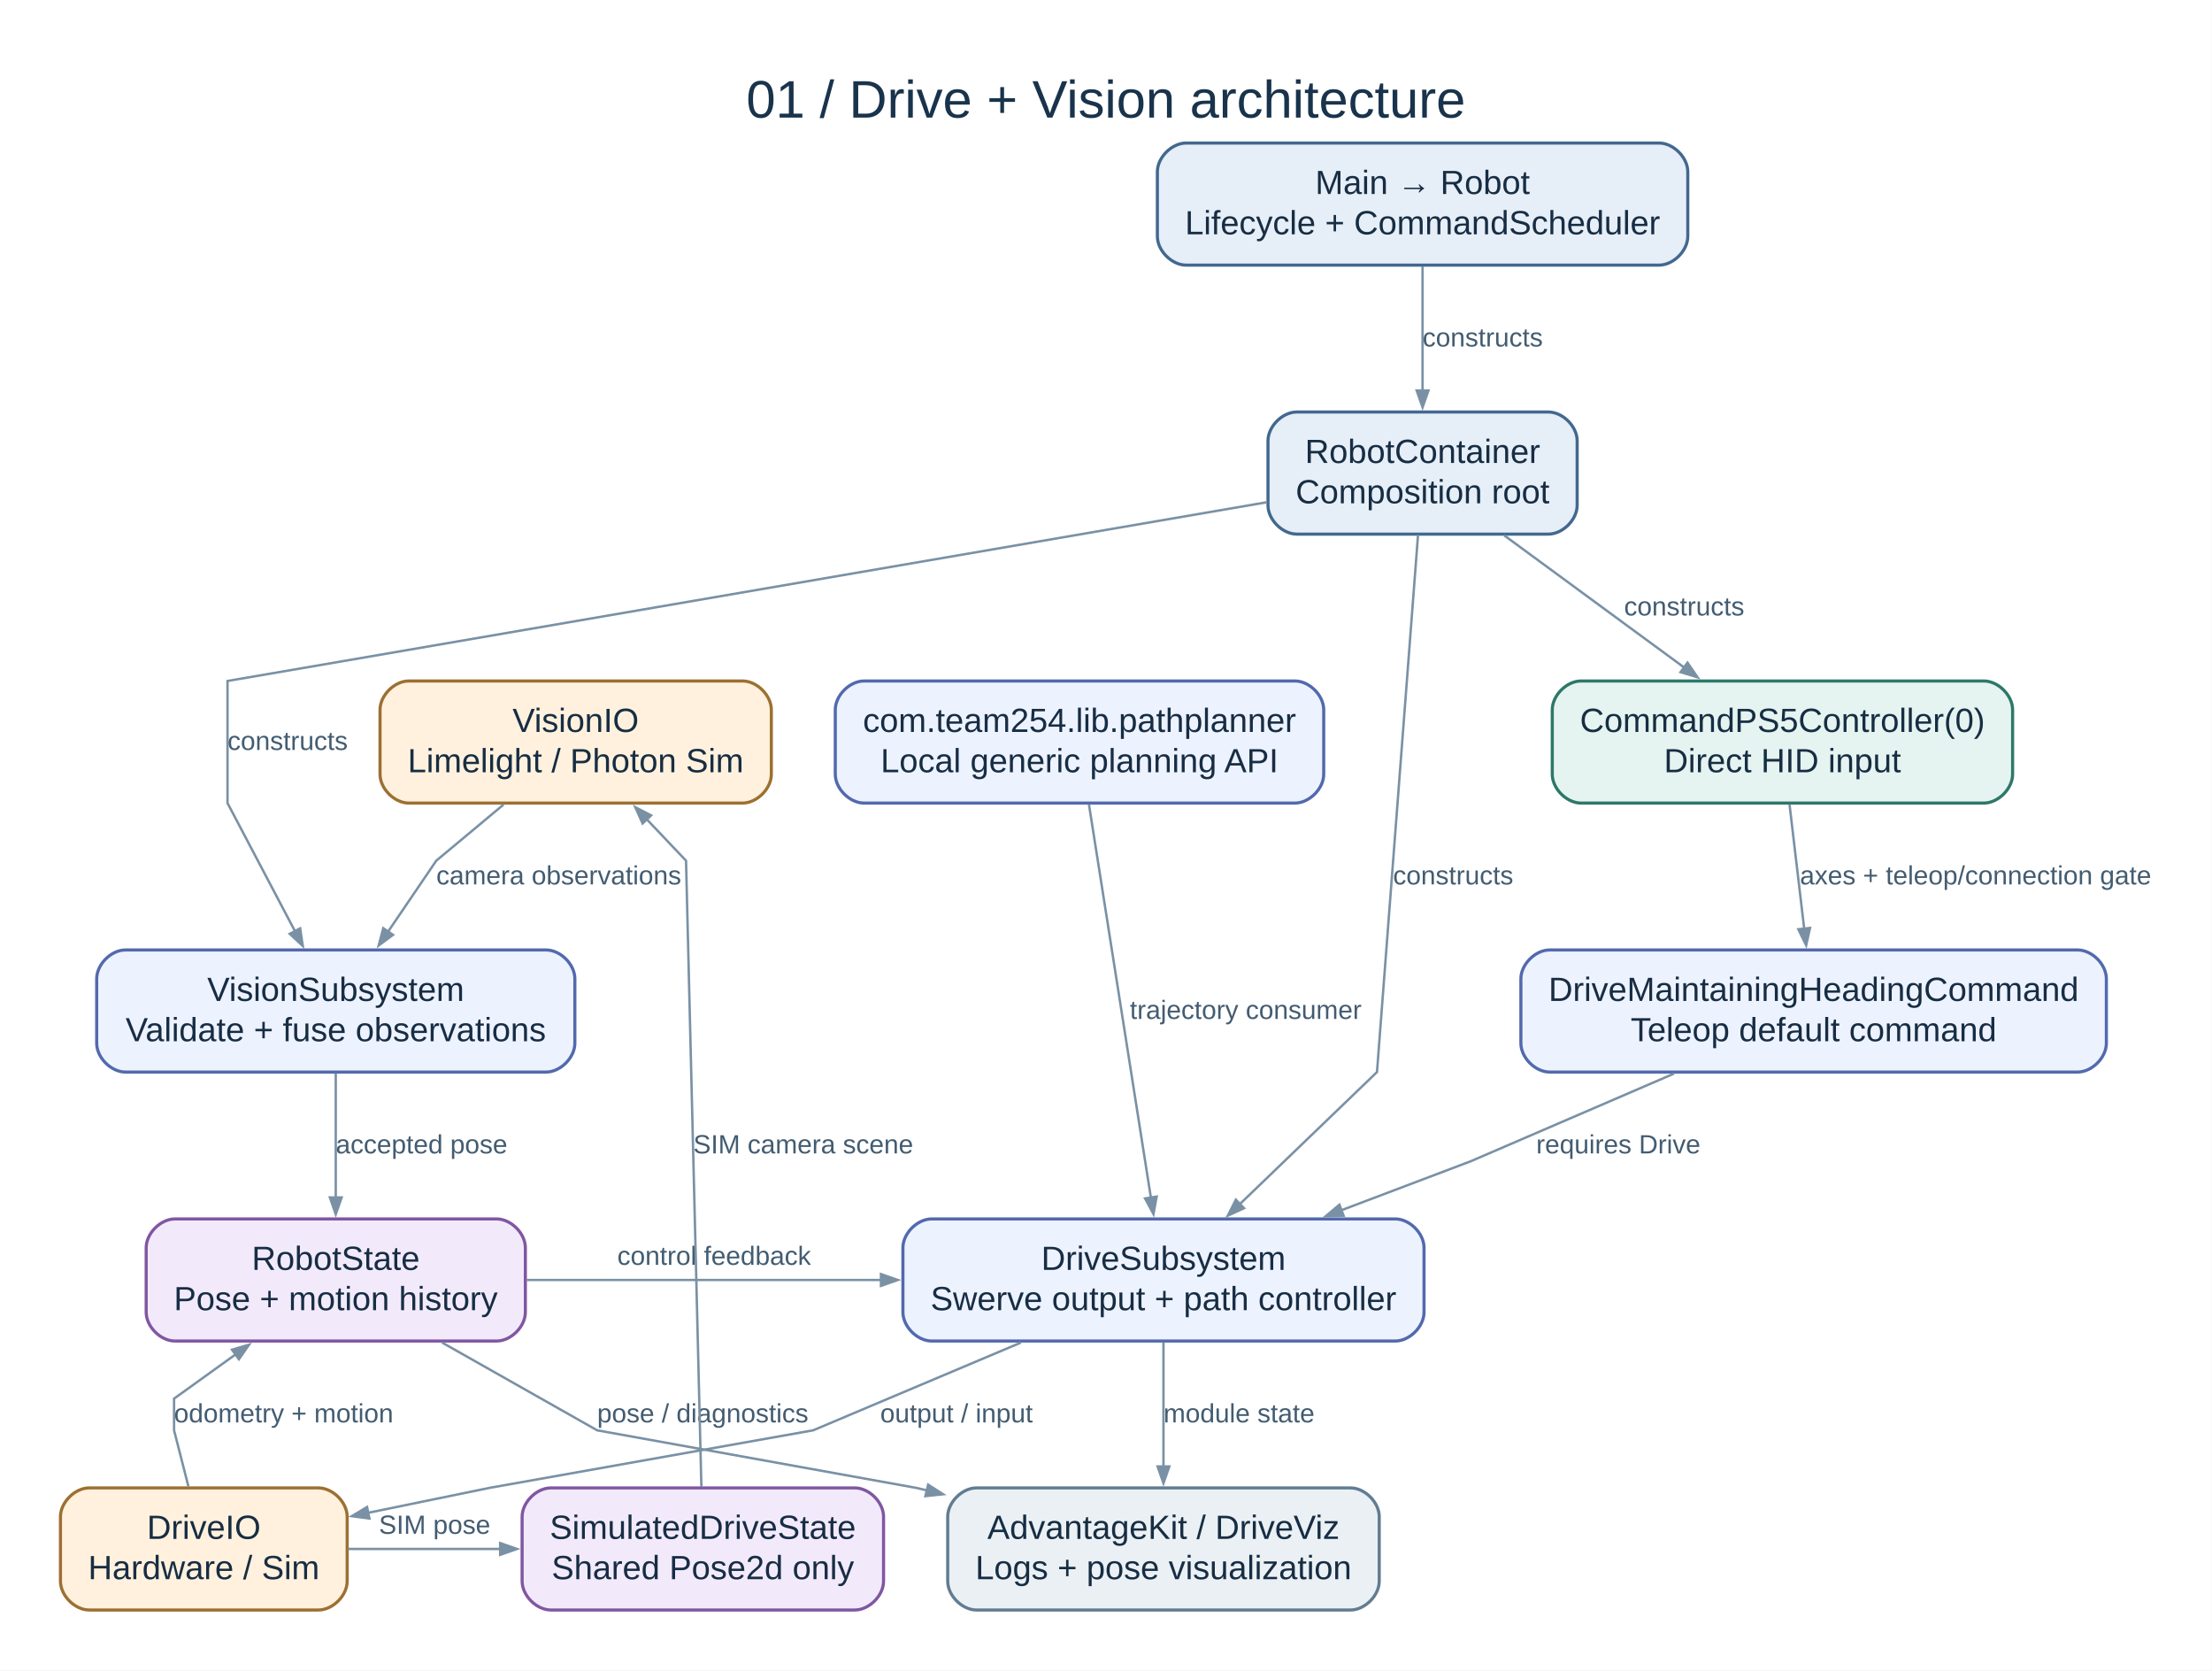
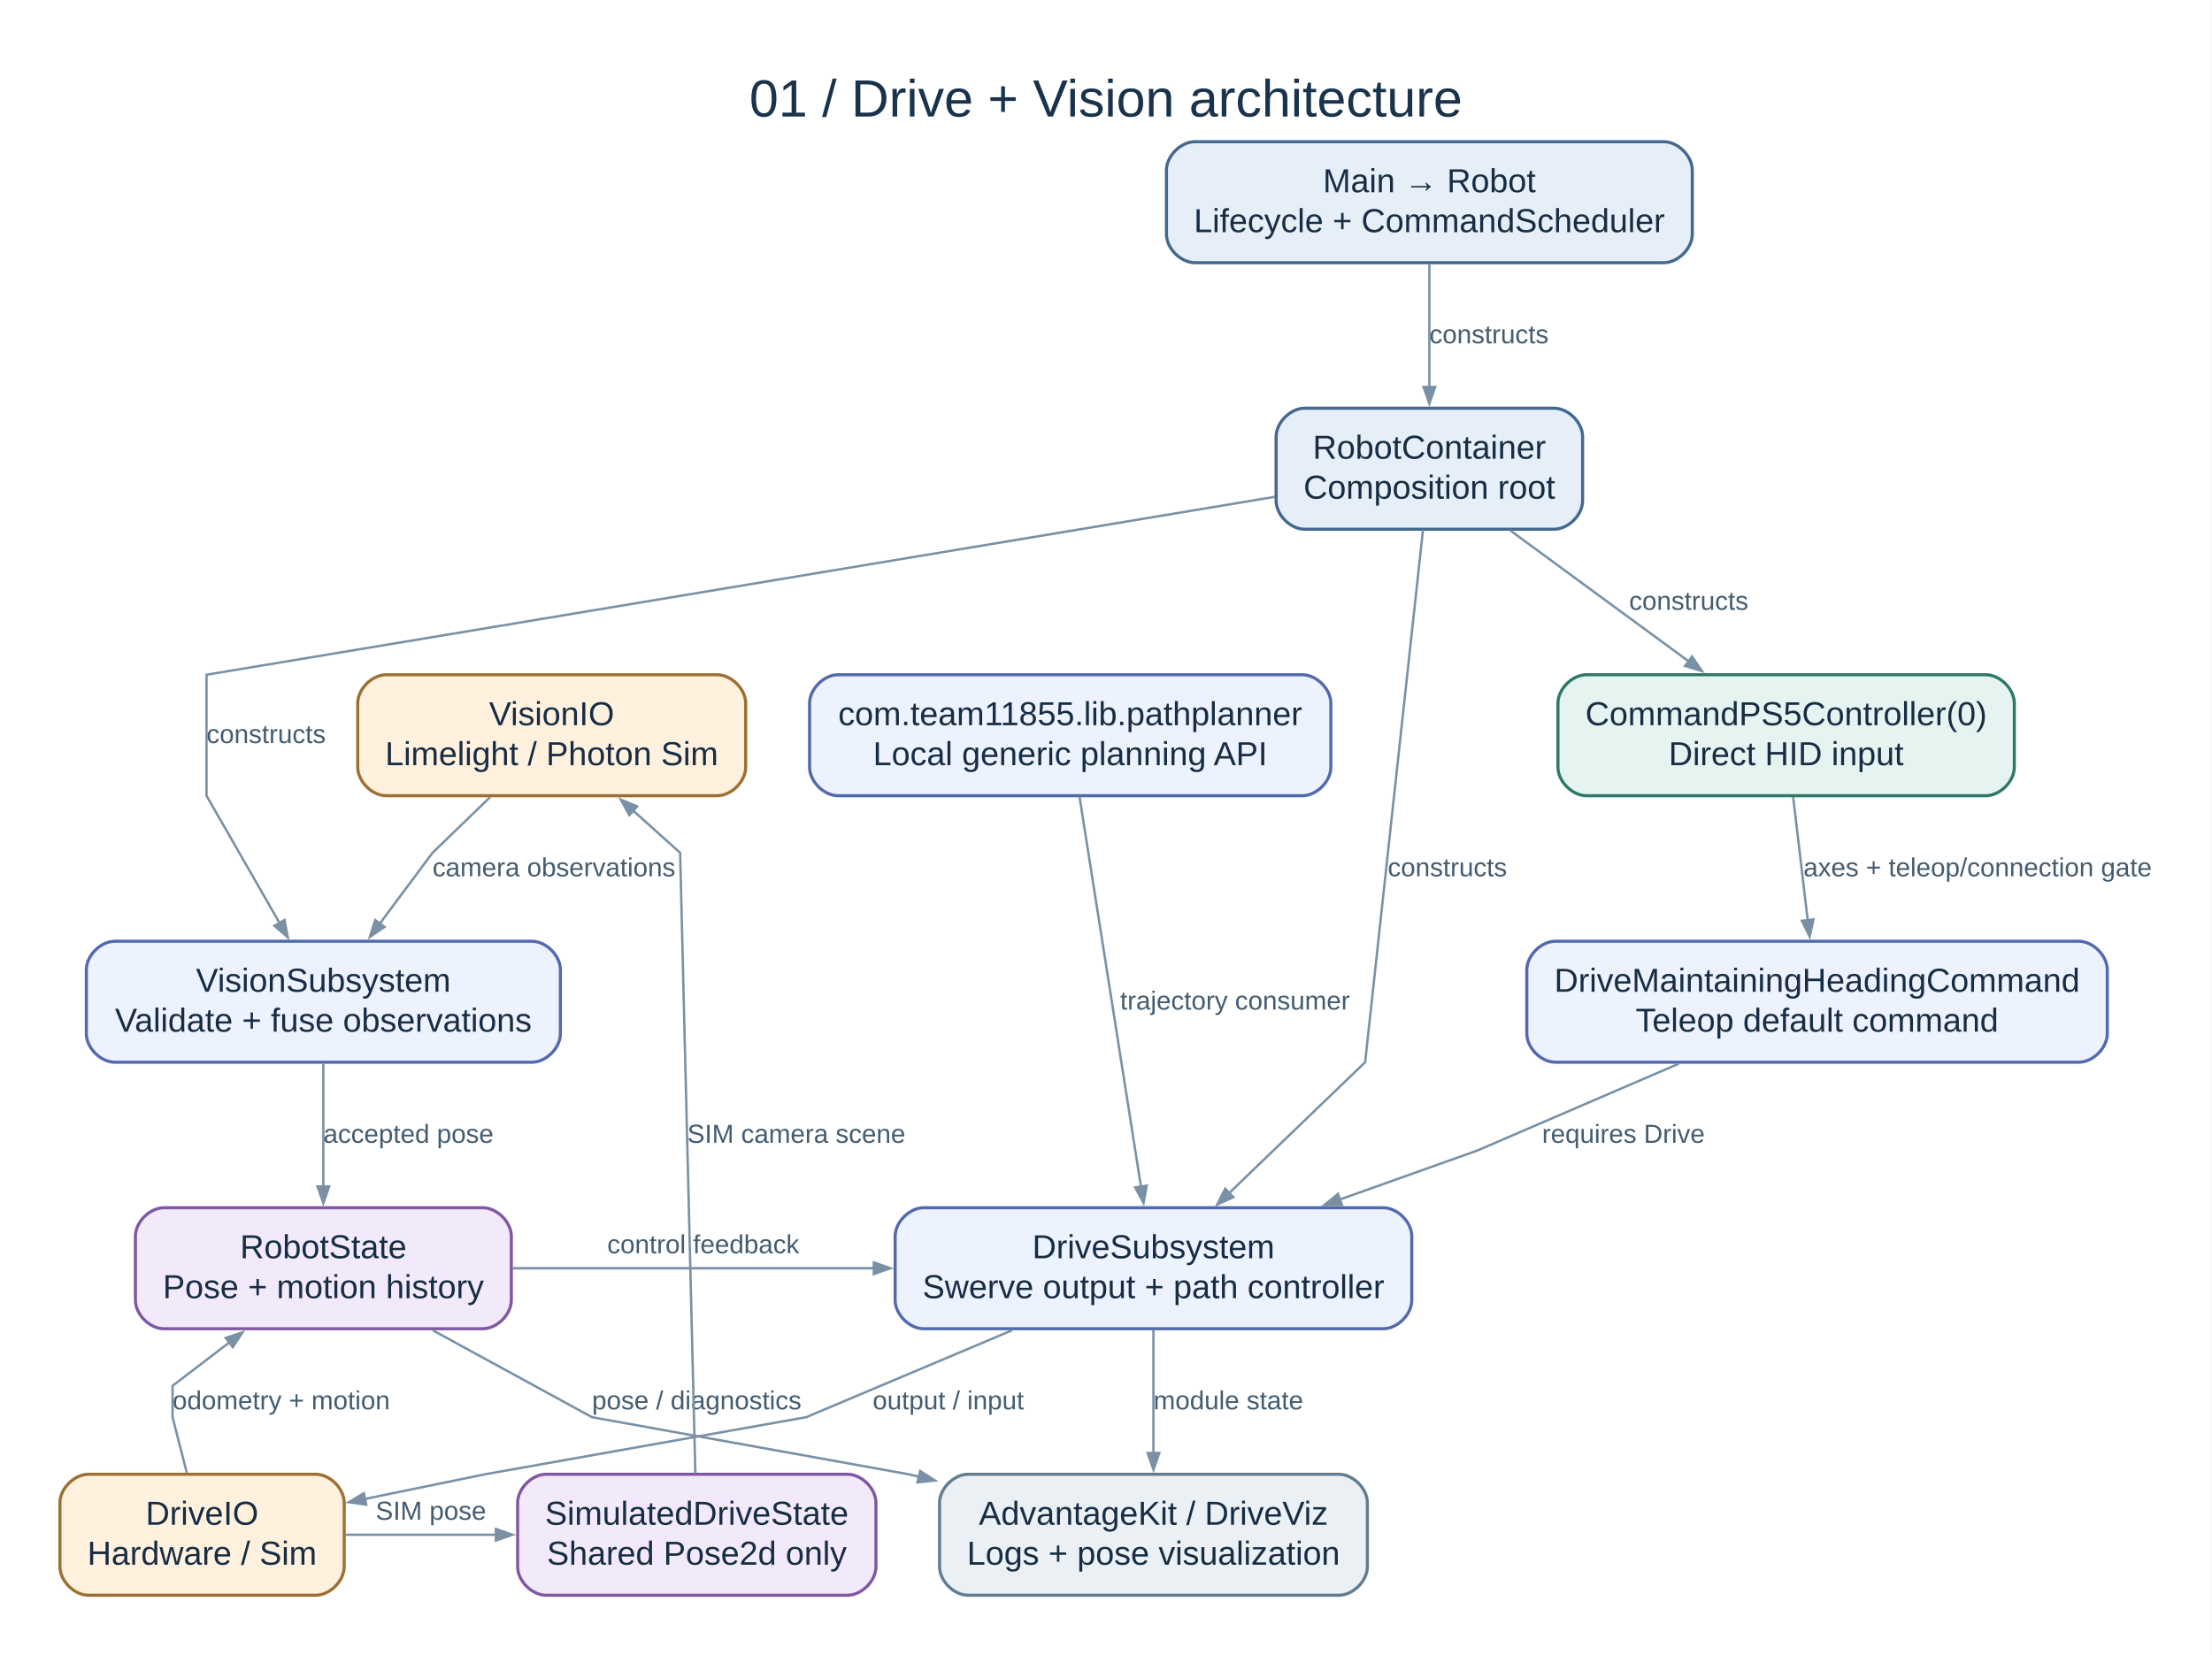
- <svg xmlns="http://www.w3.org/2000/svg" width="922pt" height="696pt" viewBox="0.00 0.00 922.00 696.00">
+ <svg xmlns="http://www.w3.org/2000/svg" width="930pt" height="696pt" viewBox="0.00 0.00 930.00 696.00">
  <g id="graph0" class="graph" transform="scale(1 1) rotate(0) translate(25.2 670.88)">
-     <polygon fill="white" stroke="none" points="-25.2,25.2 -25.2,-670.88 896.7,-670.88 896.7,25.2 -25.2,25.2" />
-     <text xml:space="preserve" text-anchor="middle" x="435.75" y="-621.88" font-family="Arial" font-size="22.00" fill="#19334c">01 / Drive + Vision architecture</text>
+     <polygon fill="white" stroke="none" points="-25.2,25.2 -25.2,-670.88 904.7,-670.88 904.7,25.2 -25.2,25.2" />
+     <text xml:space="preserve" text-anchor="middle" x="439.75" y="-621.88" font-family="Arial" font-size="22.00" fill="#19334c">01 / Drive + Vision architecture</text>
    <g id="node1" class="node">
-       <path fill="#e6eef8" stroke="#43688f" stroke-width="1.3" d="M666.3,-611.28C666.3,-611.28 469.21,-611.28 469.21,-611.28 463.21,-611.28 457.21,-605.28 457.21,-599.28 457.21,-599.28 457.21,-572.4 457.21,-572.4 457.21,-566.4 463.21,-560.4 469.21,-560.4 469.21,-560.4 666.3,-560.4 666.3,-560.4 672.3,-560.4 678.3,-566.4 678.3,-572.4 678.3,-572.4 678.3,-599.28 678.3,-599.28 678.3,-605.28 672.3,-611.28 666.3,-611.28" />
-       <text xml:space="preserve" text-anchor="middle" x="567.75" y="-590.04" font-family="Arial" font-size="14.00" fill="#172d43">Main → Robot</text>
-       <text xml:space="preserve" text-anchor="middle" x="567.75" y="-573.24" font-family="Arial" font-size="14.00" fill="#172d43">Lifecycle + CommandScheduler</text>
+       <path fill="#e6eef8" stroke="#43688f" stroke-width="1.3" d="M674.3,-611.28C674.3,-611.28 477.21,-611.28 477.21,-611.28 471.21,-611.28 465.21,-605.28 465.21,-599.28 465.21,-599.28 465.21,-572.4 465.21,-572.4 465.21,-566.4 471.21,-560.4 477.21,-560.4 477.21,-560.4 674.3,-560.4 674.3,-560.4 680.3,-560.4 686.3,-566.4 686.3,-572.4 686.3,-572.4 686.3,-599.28 686.3,-599.28 686.3,-605.28 680.3,-611.28 674.3,-611.28" />
+       <text xml:space="preserve" text-anchor="middle" x="575.75" y="-590.04" font-family="Arial" font-size="14.00" fill="#172d43">Main → Robot</text>
+       <text xml:space="preserve" text-anchor="middle" x="575.75" y="-573.24" font-family="Arial" font-size="14.00" fill="#172d43">Lifecycle + CommandScheduler</text>
    </g>
    <g id="node2" class="node">
-       <path fill="#e6eef8" stroke="#43688f" stroke-width="1.3" d="M620.19,-499.2C620.19,-499.2 515.32,-499.2 515.32,-499.2 509.32,-499.2 503.32,-493.2 503.32,-487.2 503.32,-487.2 503.32,-460.32 503.32,-460.32 503.32,-454.32 509.32,-448.32 515.32,-448.32 515.32,-448.32 620.19,-448.32 620.19,-448.32 626.19,-448.32 632.19,-454.32 632.19,-460.32 632.19,-460.32 632.19,-487.2 632.19,-487.2 632.19,-493.2 626.19,-499.2 620.19,-499.2" />
-       <text xml:space="preserve" text-anchor="middle" x="567.75" y="-477.96" font-family="Arial" font-size="14.00" fill="#172d43">RobotContainer</text>
-       <text xml:space="preserve" text-anchor="middle" x="567.75" y="-461.16" font-family="Arial" font-size="14.00" fill="#172d43">Composition root</text>
+       <path fill="#e6eef8" stroke="#43688f" stroke-width="1.3" d="M628.19,-499.2C628.19,-499.2 523.32,-499.2 523.32,-499.2 517.32,-499.2 511.32,-493.2 511.32,-487.2 511.32,-487.2 511.32,-460.32 511.32,-460.32 511.32,-454.32 517.32,-448.32 523.32,-448.32 523.32,-448.32 628.19,-448.32 628.19,-448.32 634.19,-448.32 640.19,-454.32 640.19,-460.32 640.19,-460.32 640.19,-487.2 640.19,-487.2 640.19,-493.2 634.19,-499.2 628.19,-499.2" />
+       <text xml:space="preserve" text-anchor="middle" x="575.75" y="-477.96" font-family="Arial" font-size="14.00" fill="#172d43">RobotContainer</text>
+       <text xml:space="preserve" text-anchor="middle" x="575.75" y="-461.16" font-family="Arial" font-size="14.00" fill="#172d43">Composition root</text>
    </g>
    <g id="edge1" class="edge">
-       <path fill="none" stroke="#7a91a5" d="M567.75,-559.86C567.75,-544.52 567.75,-524.68 567.75,-508.02" />
-       <polygon fill="#7a91a5" stroke="#7a91a5" points="570.2,-508.15 567.75,-501.15 565.3,-508.15 570.2,-508.15" />
-       <text xml:space="preserve" text-anchor="middle" x="592.82" y="-526.5" font-family="Arial" font-size="11.00" fill="#435c71">constructs</text>
+       <path fill="none" stroke="#7a91a5" d="M575.75,-559.86C575.75,-544.52 575.75,-524.68 575.75,-508.02" />
+       <polygon fill="#7a91a5" stroke="#7a91a5" points="578.2,-508.15 575.75,-501.15 573.3,-508.15 578.2,-508.15" />
+       <text xml:space="preserve" text-anchor="middle" x="600.82" y="-526.5" font-family="Arial" font-size="11.00" fill="#435c71">constructs</text>
    </g>
    <g id="node3" class="node">
-       <path fill="#e5f4f0" stroke="#2d7868" stroke-width="1.3" d="M801.69,-387.12C801.69,-387.12 633.81,-387.12 633.81,-387.12 627.81,-387.12 621.81,-381.12 621.81,-375.12 621.81,-375.12 621.81,-348.24 621.81,-348.24 621.81,-342.24 627.81,-336.24 633.81,-336.24 633.81,-336.24 801.69,-336.24 801.69,-336.24 807.69,-336.24 813.69,-342.24 813.69,-348.24 813.69,-348.24 813.69,-375.12 813.69,-375.12 813.69,-381.12 807.69,-387.12 801.69,-387.12" />
-       <text xml:space="preserve" text-anchor="middle" x="717.75" y="-365.88" font-family="Arial" font-size="14.00" fill="#172d43">CommandPS5Controller(0)</text>
-       <text xml:space="preserve" text-anchor="middle" x="717.75" y="-349.08" font-family="Arial" font-size="14.00" fill="#172d43">Direct HID input</text>
+       <path fill="#e5f4f0" stroke="#2d7868" stroke-width="1.3" d="M809.69,-387.12C809.69,-387.12 641.81,-387.12 641.81,-387.12 635.81,-387.12 629.81,-381.12 629.81,-375.12 629.81,-375.12 629.81,-348.24 629.81,-348.24 629.81,-342.24 635.81,-336.24 641.81,-336.24 641.81,-336.24 809.69,-336.24 809.69,-336.24 815.69,-336.24 821.69,-342.24 821.69,-348.24 821.69,-348.24 821.69,-375.12 821.69,-375.12 821.69,-381.12 815.69,-387.12 809.69,-387.12" />
+       <text xml:space="preserve" text-anchor="middle" x="725.75" y="-365.88" font-family="Arial" font-size="14.00" fill="#172d43">CommandPS5Controller(0)</text>
+       <text xml:space="preserve" text-anchor="middle" x="725.75" y="-349.08" font-family="Arial" font-size="14.00" fill="#172d43">Direct HID input</text>
    </g>
    <g id="edge2" class="edge">
-       <path fill="none" stroke="#7a91a5" d="M601.79,-447.78C624.06,-431.44 653.27,-410 676.8,-392.73" />
-       <polygon fill="#7a91a5" stroke="#7a91a5" points="678.18,-394.76 682.37,-388.65 675.28,-390.81 678.18,-394.76" />
-       <text xml:space="preserve" text-anchor="middle" x="676.8" y="-414.42" font-family="Arial" font-size="11.00" fill="#435c71">constructs</text>
+       <path fill="none" stroke="#7a91a5" d="M609.79,-447.78C632.06,-431.44 661.27,-410 684.8,-392.73" />
+       <polygon fill="#7a91a5" stroke="#7a91a5" points="686.18,-394.76 690.37,-388.65 683.28,-390.81 686.18,-394.76" />
+       <text xml:space="preserve" text-anchor="middle" x="684.8" y="-414.42" font-family="Arial" font-size="11.00" fill="#435c71">constructs</text>
    </g>
    <g id="node5" class="node">
      <path fill="#edf2ff" stroke="#5269ad" stroke-width="1.3" d="M556.36,-162.96C556.36,-162.96 363.15,-162.96 363.15,-162.96 357.15,-162.96 351.15,-156.96 351.15,-150.96 351.15,-150.96 351.15,-124.08 351.15,-124.08 351.15,-118.08 357.15,-112.08 363.15,-112.08 363.15,-112.08 556.36,-112.08 556.36,-112.08 562.36,-112.08 568.36,-118.08 568.36,-124.08 568.36,-124.08 568.36,-150.96 568.36,-150.96 568.36,-156.96 562.36,-162.96 556.36,-162.96" />
      <text xml:space="preserve" text-anchor="middle" x="459.75" y="-141.72" font-family="Arial" font-size="14.00" fill="#172d43">DriveSubsystem</text>
      <text xml:space="preserve" text-anchor="middle" x="459.75" y="-124.92" font-family="Arial" font-size="14.00" fill="#172d43">Swerve output + path controller</text>
    </g>
    <g id="edge3" class="edge">
-       <path fill="none" stroke="#7a91a5" d="M565.86,-448.01C561.06,-385.13 548.75,-224.16 548.75,-224.16 548.75,-224.16 517.07,-193.67 491.51,-169.07" />
+       <path fill="none" stroke="#7a91a5" d="M573.07,-448.01C566.24,-385.13 548.75,-224.16 548.75,-224.16 548.75,-224.16 517.07,-193.67 491.51,-169.07" />
      <polygon fill="#7a91a5" stroke="#7a91a5" points="493.33,-167.43 486.59,-164.34 489.93,-170.96 493.33,-167.43" />
-       <text xml:space="preserve" text-anchor="middle" x="580.51" y="-302.34" font-family="Arial" font-size="11.00" fill="#435c71">constructs</text>
+       <text xml:space="preserve" text-anchor="middle" x="583.32" y="-302.34" font-family="Arial" font-size="11.00" fill="#435c71">constructs</text>
    </g>
    <g id="node6" class="node">
-       <path fill="#edf2ff" stroke="#5269ad" stroke-width="1.3" d="M202.41,-275.04C202.41,-275.04 27.1,-275.04 27.1,-275.04 21.1,-275.04 15.1,-269.04 15.1,-263.04 15.1,-263.04 15.1,-236.16 15.1,-236.16 15.1,-230.16 21.1,-224.16 27.1,-224.16 27.1,-224.16 202.41,-224.16 202.41,-224.16 208.41,-224.16 214.41,-230.16 214.41,-236.16 214.41,-236.16 214.41,-263.04 214.41,-263.04 214.41,-269.04 208.41,-275.04 202.41,-275.04" />
-       <text xml:space="preserve" text-anchor="middle" x="114.75" y="-253.8" font-family="Arial" font-size="14.00" fill="#172d43">VisionSubsystem</text>
-       <text xml:space="preserve" text-anchor="middle" x="114.75" y="-237" font-family="Arial" font-size="14.00" fill="#172d43">Validate + fuse observations</text>
+       <path fill="#edf2ff" stroke="#5269ad" stroke-width="1.3" d="M198.41,-275.04C198.41,-275.04 23.1,-275.04 23.1,-275.04 17.1,-275.04 11.1,-269.04 11.1,-263.04 11.1,-263.04 11.1,-236.16 11.1,-236.16 11.1,-230.16 17.1,-224.16 23.1,-224.16 23.1,-224.16 198.41,-224.16 198.41,-224.16 204.41,-224.16 210.41,-230.16 210.41,-236.16 210.41,-236.16 210.41,-263.04 210.41,-263.04 210.41,-269.04 204.41,-275.04 198.41,-275.04" />
+       <text xml:space="preserve" text-anchor="middle" x="110.75" y="-253.8" font-family="Arial" font-size="14.00" fill="#172d43">VisionSubsystem</text>
+       <text xml:space="preserve" text-anchor="middle" x="110.75" y="-237" font-family="Arial" font-size="14.00" fill="#172d43">Validate + fuse observations</text>
    </g>
    <g id="edge4" class="edge">
-       <path fill="none" stroke="#7a91a5" d="M502.89,-461.61C367.99,-438.42 69.63,-387.12 69.63,-387.12 69.63,-387.12 69.63,-336.24 69.63,-336.24 69.63,-336.24 85.02,-307.02 97.83,-282.72" />
-       <polygon fill="#7a91a5" stroke="#7a91a5" points="99.9,-284.04 101,-276.71 95.56,-281.76 99.9,-284.04" />
-       <text xml:space="preserve" text-anchor="middle" x="94.69" y="-358.38" font-family="Arial" font-size="11.00" fill="#435c71">constructs</text>
+       <path fill="none" stroke="#7a91a5" d="M510.9,-461.96C372.69,-438.93 61.63,-387.12 61.63,-387.12 61.63,-387.12 61.63,-336.24 61.63,-336.24 61.63,-336.24 78.39,-307.02 92.33,-282.72" />
+       <polygon fill="#7a91a5" stroke="#7a91a5" points="94.43,-283.97 95.79,-276.68 90.18,-281.54 94.43,-283.97" />
+       <text xml:space="preserve" text-anchor="middle" x="86.69" y="-358.38" font-family="Arial" font-size="11.00" fill="#435c71">constructs</text>
    </g>
    <g id="node4" class="node">
-       <path fill="#edf2ff" stroke="#5269ad" stroke-width="1.3" d="M840.77,-275.04C840.77,-275.04 620.73,-275.04 620.73,-275.04 614.73,-275.04 608.73,-269.04 608.73,-263.04 608.73,-263.04 608.73,-236.16 608.73,-236.16 608.73,-230.16 614.73,-224.16 620.73,-224.16 620.73,-224.16 840.77,-224.16 840.77,-224.16 846.77,-224.16 852.77,-230.16 852.77,-236.16 852.77,-236.16 852.77,-263.04 852.77,-263.04 852.77,-269.04 846.77,-275.04 840.77,-275.04" />
-       <text xml:space="preserve" text-anchor="middle" x="730.75" y="-253.8" font-family="Arial" font-size="14.00" fill="#172d43">DriveMaintainingHeadingCommand</text>
-       <text xml:space="preserve" text-anchor="middle" x="730.75" y="-237" font-family="Arial" font-size="14.00" fill="#172d43">Teleop default command</text>
+       <path fill="#edf2ff" stroke="#5269ad" stroke-width="1.3" d="M848.77,-275.04C848.77,-275.04 628.73,-275.04 628.73,-275.04 622.73,-275.04 616.73,-269.04 616.73,-263.04 616.73,-263.04 616.73,-236.16 616.73,-236.16 616.73,-230.16 622.73,-224.16 628.73,-224.16 628.73,-224.16 848.77,-224.16 848.77,-224.16 854.77,-224.16 860.77,-230.16 860.77,-236.16 860.77,-236.16 860.77,-263.04 860.77,-263.04 860.77,-269.04 854.77,-275.04 848.77,-275.04" />
+       <text xml:space="preserve" text-anchor="middle" x="738.75" y="-253.8" font-family="Arial" font-size="14.00" fill="#172d43">DriveMaintainingHeadingCommand</text>
+       <text xml:space="preserve" text-anchor="middle" x="738.75" y="-237" font-family="Arial" font-size="14.00" fill="#172d43">Teleop default command</text>
    </g>
    <g id="edge5" class="edge">
-       <path fill="none" stroke="#7a91a5" d="M720.7,-335.7C722.52,-320.36 724.86,-300.52 726.83,-283.86" />
-       <polygon fill="#7a91a5" stroke="#7a91a5" points="729.25,-284.22 727.64,-276.98 724.38,-283.65 729.25,-284.22" />
-       <text xml:space="preserve" text-anchor="middle" x="798.27" y="-302.34" font-family="Arial" font-size="11.00" fill="#435c71">axes + teleop/connection gate</text>
+       <path fill="none" stroke="#7a91a5" d="M728.7,-335.7C730.52,-320.36 732.86,-300.52 734.83,-283.86" />
+       <polygon fill="#7a91a5" stroke="#7a91a5" points="737.25,-284.22 735.64,-276.98 732.38,-283.65 737.25,-284.22" />
+       <text xml:space="preserve" text-anchor="middle" x="806.27" y="-302.34" font-family="Arial" font-size="11.00" fill="#435c71">axes + teleop/connection gate</text>
    </g>
    <g id="edge6" class="edge">
-       <path fill="none" stroke="#7a91a5" d="M672.59,-223.53C633,-206.46 587.75,-186.96 587.75,-186.96 587.75,-186.96 562.04,-177.23 533.66,-166.49" />
-       <polygon fill="#7a91a5" stroke="#7a91a5" points="534.83,-164.31 527.42,-164.13 533.1,-168.9 534.83,-164.31" />
-       <text xml:space="preserve" text-anchor="middle" x="649.34" y="-190.26" font-family="Arial" font-size="11.00" fill="#435c71">requires Drive</text>
+       <path fill="none" stroke="#7a91a5" d="M680.59,-223.53C641,-206.46 595.75,-186.96 595.75,-186.96 595.75,-186.96 568.2,-177.15 537.89,-166.35" />
+       <polygon fill="#7a91a5" stroke="#7a91a5" points="538.99,-164.14 531.57,-164.1 537.34,-168.76 538.99,-164.14" />
+       <text xml:space="preserve" text-anchor="middle" x="657.34" y="-190.26" font-family="Arial" font-size="11.00" fill="#435c71">requires Drive</text>
    </g>
    <g id="node8" class="node">
      <path fill="#fff1dd" stroke="#9c7032" stroke-width="1.3" d="M107.51,-50.88C107.51,-50.88 12,-50.88 12,-50.88 6,-50.88 0,-44.88 0,-38.88 0,-38.88 0,-12 0,-12 0,-6 6,0 12,0 12,0 107.51,0 107.51,0 113.51,0 119.51,-6 119.51,-12 119.51,-12 119.51,-38.88 119.51,-38.88 119.51,-44.88 113.51,-50.88 107.51,-50.88" />
      <text xml:space="preserve" text-anchor="middle" x="59.75" y="-29.64" font-family="Arial" font-size="14.00" fill="#172d43">DriveIO</text>
      <text xml:space="preserve" text-anchor="middle" x="59.75" y="-12.84" font-family="Arial" font-size="14.00" fill="#172d43">Hardware / Sim</text>
    </g>
    <g id="edge8" class="edge">
      <path fill="none" stroke="#7a91a5" d="M400.37,-111.45C359.95,-94.38 313.75,-74.88 313.75,-74.88 313.75,-74.88 178.75,-50.88 178.75,-50.88 178.75,-50.88 154.7,-45.94 128.22,-40.5" />
      <polygon fill="#7a91a5" stroke="#7a91a5" points="128.78,-38.12 121.43,-39.11 127.8,-42.92 128.78,-38.12" />
      <text xml:space="preserve" text-anchor="middle" x="373.49" y="-78.18" font-family="Arial" font-size="11.00" fill="#435c71">output / input</text>
    </g>
    <g id="node12" class="node">
      <path fill="#eaf0f4" stroke="#627c91" stroke-width="1.3" d="M537.69,-50.88C537.69,-50.88 381.82,-50.88 381.82,-50.88 375.82,-50.88 369.82,-44.88 369.82,-38.88 369.82,-38.88 369.82,-12 369.82,-12 369.82,-6 375.82,0 381.82,0 381.82,0 537.69,0 537.69,0 543.69,0 549.69,-6 549.69,-12 549.69,-12 549.69,-38.88 549.69,-38.88 549.69,-44.88 543.69,-50.88 537.69,-50.88" />
      <text xml:space="preserve" text-anchor="middle" x="459.75" y="-29.64" font-family="Arial" font-size="14.00" fill="#172d43">AdvantageKit / DriveViz</text>
      <text xml:space="preserve" text-anchor="middle" x="459.75" y="-12.84" font-family="Arial" font-size="14.00" fill="#172d43">Logs + pose visualization</text>
    </g>
    <g id="edge16" class="edge">
      <path fill="none" stroke="#7a91a5" d="M459.75,-111.54C459.75,-96.2 459.75,-76.36 459.75,-59.7" />
      <polygon fill="#7a91a5" stroke="#7a91a5" points="462.2,-59.83 459.75,-52.83 457.3,-59.83 462.2,-59.83" />
      <text xml:space="preserve" text-anchor="middle" x="491.25" y="-78.18" font-family="Arial" font-size="11.00" fill="#435c71">module state</text>
    </g>
    <g id="node7" class="node">
-       <path fill="#f2eafb" stroke="#8057a2" stroke-width="1.3" d="M181.78,-162.96C181.78,-162.96 47.73,-162.96 47.73,-162.96 41.73,-162.96 35.73,-156.96 35.73,-150.96 35.73,-150.96 35.73,-124.08 35.73,-124.08 35.73,-118.08 41.73,-112.08 47.73,-112.08 47.73,-112.08 181.78,-112.08 181.78,-112.08 187.78,-112.08 193.78,-118.08 193.78,-124.08 193.78,-124.08 193.78,-150.96 193.78,-150.96 193.78,-156.96 187.78,-162.96 181.78,-162.96" />
-       <text xml:space="preserve" text-anchor="middle" x="114.75" y="-141.72" font-family="Arial" font-size="14.00" fill="#172d43">RobotState</text>
-       <text xml:space="preserve" text-anchor="middle" x="114.75" y="-124.92" font-family="Arial" font-size="14.00" fill="#172d43">Pose + motion history</text>
+       <path fill="#f2eafb" stroke="#8057a2" stroke-width="1.3" d="M177.78,-162.96C177.78,-162.96 43.73,-162.96 43.73,-162.96 37.73,-162.96 31.73,-156.96 31.73,-150.96 31.73,-150.96 31.73,-124.08 31.73,-124.08 31.73,-118.08 37.73,-112.08 43.73,-112.08 43.73,-112.08 177.78,-112.08 177.78,-112.08 183.78,-112.08 189.78,-118.08 189.78,-124.08 189.78,-124.08 189.78,-150.96 189.78,-150.96 189.78,-156.96 183.78,-162.96 177.78,-162.96" />
+       <text xml:space="preserve" text-anchor="middle" x="110.75" y="-141.72" font-family="Arial" font-size="14.00" fill="#172d43">RobotState</text>
+       <text xml:space="preserve" text-anchor="middle" x="110.75" y="-124.92" font-family="Arial" font-size="14.00" fill="#172d43">Pose + motion history</text>
    </g>
    <g id="edge10" class="edge">
-       <path fill="none" stroke="#7a91a5" d="M114.75,-223.62C114.75,-208.28 114.75,-188.44 114.75,-171.78" />
-       <polygon fill="#7a91a5" stroke="#7a91a5" points="117.2,-171.91 114.75,-164.91 112.3,-171.91 117.2,-171.91" />
-       <text xml:space="preserve" text-anchor="middle" x="150.53" y="-190.26" font-family="Arial" font-size="11.00" fill="#435c71">accepted pose</text>
+       <path fill="none" stroke="#7a91a5" d="M110.75,-223.62C110.75,-208.28 110.75,-188.44 110.75,-171.78" />
+       <polygon fill="#7a91a5" stroke="#7a91a5" points="113.2,-171.91 110.75,-164.91 108.3,-171.91 113.2,-171.91" />
+       <text xml:space="preserve" text-anchor="middle" x="146.53" y="-190.26" font-family="Arial" font-size="11.00" fill="#435c71">accepted pose</text>
    </g>
    <g id="edge12" class="edge">
-       <path fill="none" stroke="#7a91a5" d="M194.34,-137.52C238.17,-137.52 293.41,-137.52 342.13,-137.52" />
-       <polygon fill="#7a91a5" stroke="#7a91a5" points="342,-139.97 349,-137.52 342,-135.07 342,-139.97" />
-       <text xml:space="preserve" text-anchor="middle" x="272.46" y="-143.82" font-family="Arial" font-size="11.00" fill="#435c71">control feedback</text>
+       <path fill="none" stroke="#7a91a5" d="M190.38,-137.52C235.36,-137.52 292.41,-137.52 342.42,-137.52" />
+       <polygon fill="#7a91a5" stroke="#7a91a5" points="342.19,-139.97 349.19,-137.52 342.19,-135.07 342.19,-139.97" />
+       <text xml:space="preserve" text-anchor="middle" x="270.46" y="-143.82" font-family="Arial" font-size="11.00" fill="#435c71">control feedback</text>
    </g>
    <g id="edge15" class="edge">
-       <path fill="none" stroke="#7a91a5" d="M159.07,-111.45C189.23,-94.38 223.7,-74.88 223.7,-74.88 223.7,-74.88 356.75,-50.88 356.75,-50.88 356.75,-50.88 358.49,-50.47 361.52,-49.75" />
+       <path fill="none" stroke="#7a91a5" d="M156.69,-111.45C187.96,-94.38 223.7,-74.88 223.7,-74.88 223.7,-74.88 356.75,-50.88 356.75,-50.88 356.75,-50.88 358.49,-50.47 361.52,-49.75" />
      <polygon fill="#7a91a5" stroke="#7a91a5" points="361.67,-52.23 367.91,-48.23 360.53,-47.46 361.67,-52.23" />
      <text xml:space="preserve" text-anchor="middle" x="267.73" y="-78.18" font-family="Arial" font-size="11.00" fill="#435c71">pose / diagnostics</text>
    </g>
    <g id="edge11" class="edge">
-       <path fill="none" stroke="#7a91a5" d="M53.33,-51.51C50.31,-63.33 47.35,-74.88 47.35,-74.88 47.35,-74.88 47.35,-88.08 47.35,-88.08 47.35,-88.08 59.22,-96.61 72.99,-106.51" />
-       <polygon fill="#7a91a5" stroke="#7a91a5" points="71.52,-108.47 78.64,-110.57 74.38,-104.49 71.52,-108.47" />
+       <path fill="none" stroke="#7a91a5" d="M53.33,-51.51C50.31,-63.33 47.35,-74.88 47.35,-74.88 47.35,-74.88 47.35,-88.08 47.35,-88.08 47.35,-88.08 58.51,-96.61 71.47,-106.51" />
+       <polygon fill="#7a91a5" stroke="#7a91a5" points="69.68,-108.23 76.73,-110.53 72.66,-104.33 69.68,-108.23" />
      <text xml:space="preserve" text-anchor="middle" x="93.05" y="-78.18" font-family="Arial" font-size="11.00" fill="#435c71">odometry + motion</text>
    </g>
    <g id="node10" class="node">
      <path fill="#f2eafb" stroke="#8057a2" stroke-width="1.3" d="M331.08,-50.88C331.08,-50.88 204.43,-50.88 204.43,-50.88 198.43,-50.88 192.43,-44.88 192.43,-38.88 192.43,-38.88 192.43,-12 192.43,-12 192.43,-6 198.43,0 204.43,0 204.43,0 331.08,0 331.08,0 337.08,0 343.08,-6 343.08,-12 343.08,-12 343.08,-38.88 343.08,-38.88 343.08,-44.88 337.08,-50.88 331.08,-50.88" />
      <text xml:space="preserve" text-anchor="middle" x="267.75" y="-29.64" font-family="Arial" font-size="14.00" fill="#172d43">SimulatedDriveState</text>
      <text xml:space="preserve" text-anchor="middle" x="267.75" y="-12.84" font-family="Arial" font-size="14.00" fill="#172d43">Shared Pose2d only</text>
    </g>
    <g id="edge13" class="edge">
      <path fill="none" stroke="#7a91a5" d="M119.92,-25.44C139.72,-25.44 162.13,-25.44 183.39,-25.44" />
      <polygon fill="#7a91a5" stroke="#7a91a5" points="183.28,-27.89 190.28,-25.44 183.28,-22.99 183.28,-27.89" />
      <text xml:space="preserve" text-anchor="middle" x="155.97" y="-31.74" font-family="Arial" font-size="11.00" fill="#435c71">SIM pose</text>
    </g>
    <g id="node9" class="node">
-       <path fill="#fff1dd" stroke="#9c7032" stroke-width="1.3" d="M284.31,-387.12C284.31,-387.12 145.2,-387.12 145.2,-387.12 139.2,-387.12 133.2,-381.12 133.2,-375.12 133.2,-375.12 133.2,-348.24 133.2,-348.24 133.2,-342.24 139.2,-336.24 145.2,-336.24 145.2,-336.24 284.31,-336.24 284.31,-336.24 290.31,-336.24 296.31,-342.24 296.31,-348.24 296.31,-348.24 296.31,-375.12 296.31,-375.12 296.31,-381.12 290.31,-387.12 284.31,-387.12" />
-       <text xml:space="preserve" text-anchor="middle" x="214.75" y="-365.88" font-family="Arial" font-size="14.00" fill="#172d43">VisionIO</text>
-       <text xml:space="preserve" text-anchor="middle" x="214.75" y="-349.08" font-family="Arial" font-size="14.00" fill="#172d43">Limelight / Photon Sim</text>
+       <path fill="#fff1dd" stroke="#9c7032" stroke-width="1.3" d="M276.31,-387.12C276.31,-387.12 137.2,-387.12 137.2,-387.12 131.2,-387.12 125.2,-381.12 125.2,-375.12 125.2,-375.12 125.2,-348.24 125.2,-348.24 125.2,-342.24 131.2,-336.24 137.2,-336.24 137.2,-336.24 276.31,-336.24 276.31,-336.24 282.31,-336.24 288.31,-342.24 288.31,-348.24 288.31,-348.24 288.31,-375.12 288.31,-375.12 288.31,-381.12 282.31,-387.12 276.31,-387.12" />
+       <text xml:space="preserve" text-anchor="middle" x="206.75" y="-365.88" font-family="Arial" font-size="14.00" fill="#172d43">VisionIO</text>
+       <text xml:space="preserve" text-anchor="middle" x="206.75" y="-349.08" font-family="Arial" font-size="14.00" fill="#172d43">Limelight / Photon Sim</text>
    </g>
    <g id="edge9" class="edge">
-       <path fill="none" stroke="#7a91a5" d="M184.68,-335.61C170.5,-323.79 156.65,-312.24 156.65,-312.24 156.65,-312.24 146.68,-297.57 136.47,-282.55" />
-       <polygon fill="#7a91a5" stroke="#7a91a5" points="138.61,-281.34 132.65,-276.92 134.55,-284.09 138.61,-281.34" />
+       <path fill="none" stroke="#7a91a5" d="M180.82,-335.61C168.6,-323.79 156.65,-312.24 156.65,-312.24 156.65,-312.24 145.53,-297.31 134.24,-282.14" />
+       <polygon fill="#7a91a5" stroke="#7a91a5" points="136.47,-281.04 130.33,-276.89 132.54,-283.96 136.47,-281.04" />
      <text xml:space="preserve" text-anchor="middle" x="207.7" y="-302.34" font-family="Arial" font-size="11.00" fill="#435c71">camera observations</text>
    </g>
    <g id="edge14" class="edge">
-       <path fill="none" stroke="#7a91a5" d="M267.15,-51.3C265.44,-120.84 260.75,-312.24 260.75,-312.24 260.75,-312.24 253.23,-320.16 244.27,-329.6" />
-       <polygon fill="#7a91a5" stroke="#7a91a5" points="242.65,-327.75 239.61,-334.51 246.2,-331.12 242.65,-327.75" />
+       <path fill="none" stroke="#7a91a5" d="M267.15,-51.3C265.44,-120.84 260.75,-312.24 260.75,-312.24 260.75,-312.24 251.59,-320.46 240.81,-330.13" />
+       <polygon fill="#7a91a5" stroke="#7a91a5" points="239.4,-328.1 235.83,-334.6 242.68,-331.75 239.4,-328.1" />
      <text xml:space="preserve" text-anchor="middle" x="309.62" y="-190.26" font-family="Arial" font-size="11.00" fill="#435c71">SIM camera scene</text>
    </g>
    <g id="node11" class="node">
-       <path fill="#edf2ff" stroke="#5269ad" stroke-width="1.3" d="M514.55,-387.12C514.55,-387.12 334.96,-387.12 334.96,-387.12 328.96,-387.12 322.96,-381.12 322.96,-375.12 322.96,-375.12 322.96,-348.24 322.96,-348.24 322.96,-342.24 328.96,-336.24 334.96,-336.24 334.96,-336.24 514.55,-336.24 514.55,-336.24 520.55,-336.24 526.55,-342.24 526.55,-348.24 526.55,-348.24 526.55,-375.12 526.55,-375.12 526.55,-381.12 520.55,-387.12 514.55,-387.12" />
-       <text xml:space="preserve" text-anchor="middle" x="424.75" y="-365.88" font-family="Arial" font-size="14.00" fill="#172d43">com.team254.lib.pathplanner</text>
+       <path fill="#edf2ff" stroke="#5269ad" stroke-width="1.3" d="M522.34,-387.12C522.34,-387.12 327.17,-387.12 327.17,-387.12 321.17,-387.12 315.17,-381.12 315.17,-375.12 315.17,-375.12 315.17,-348.24 315.17,-348.24 315.17,-342.24 321.17,-336.24 327.17,-336.24 327.17,-336.24 522.34,-336.24 522.34,-336.24 528.34,-336.24 534.34,-342.24 534.34,-348.24 534.34,-348.24 534.34,-375.12 534.34,-375.12 534.34,-381.12 528.34,-387.12 522.34,-387.12" />
+       <text xml:space="preserve" text-anchor="middle" x="424.75" y="-365.88" font-family="Arial" font-size="14.00" fill="#172d43">com.team11855.lib.pathplanner</text>
      <text xml:space="preserve" text-anchor="middle" x="424.75" y="-349.08" font-family="Arial" font-size="14.00" fill="#172d43">Local generic planning API</text>
    </g>
    <g id="edge7" class="edge">
      <path fill="none" stroke="#7a91a5" d="M428.7,-335.63C435.03,-295.44 447.46,-216.53 454.53,-171.7" />
      <polygon fill="#7a91a5" stroke="#7a91a5" points="456.92,-172.27 455.59,-164.98 452.08,-171.51 456.92,-172.27" />
      <text xml:space="preserve" text-anchor="middle" x="494.03" y="-246.3" font-family="Arial" font-size="11.00" fill="#435c71">trajectory consumer</text>
    </g>
  </g>
</svg>
